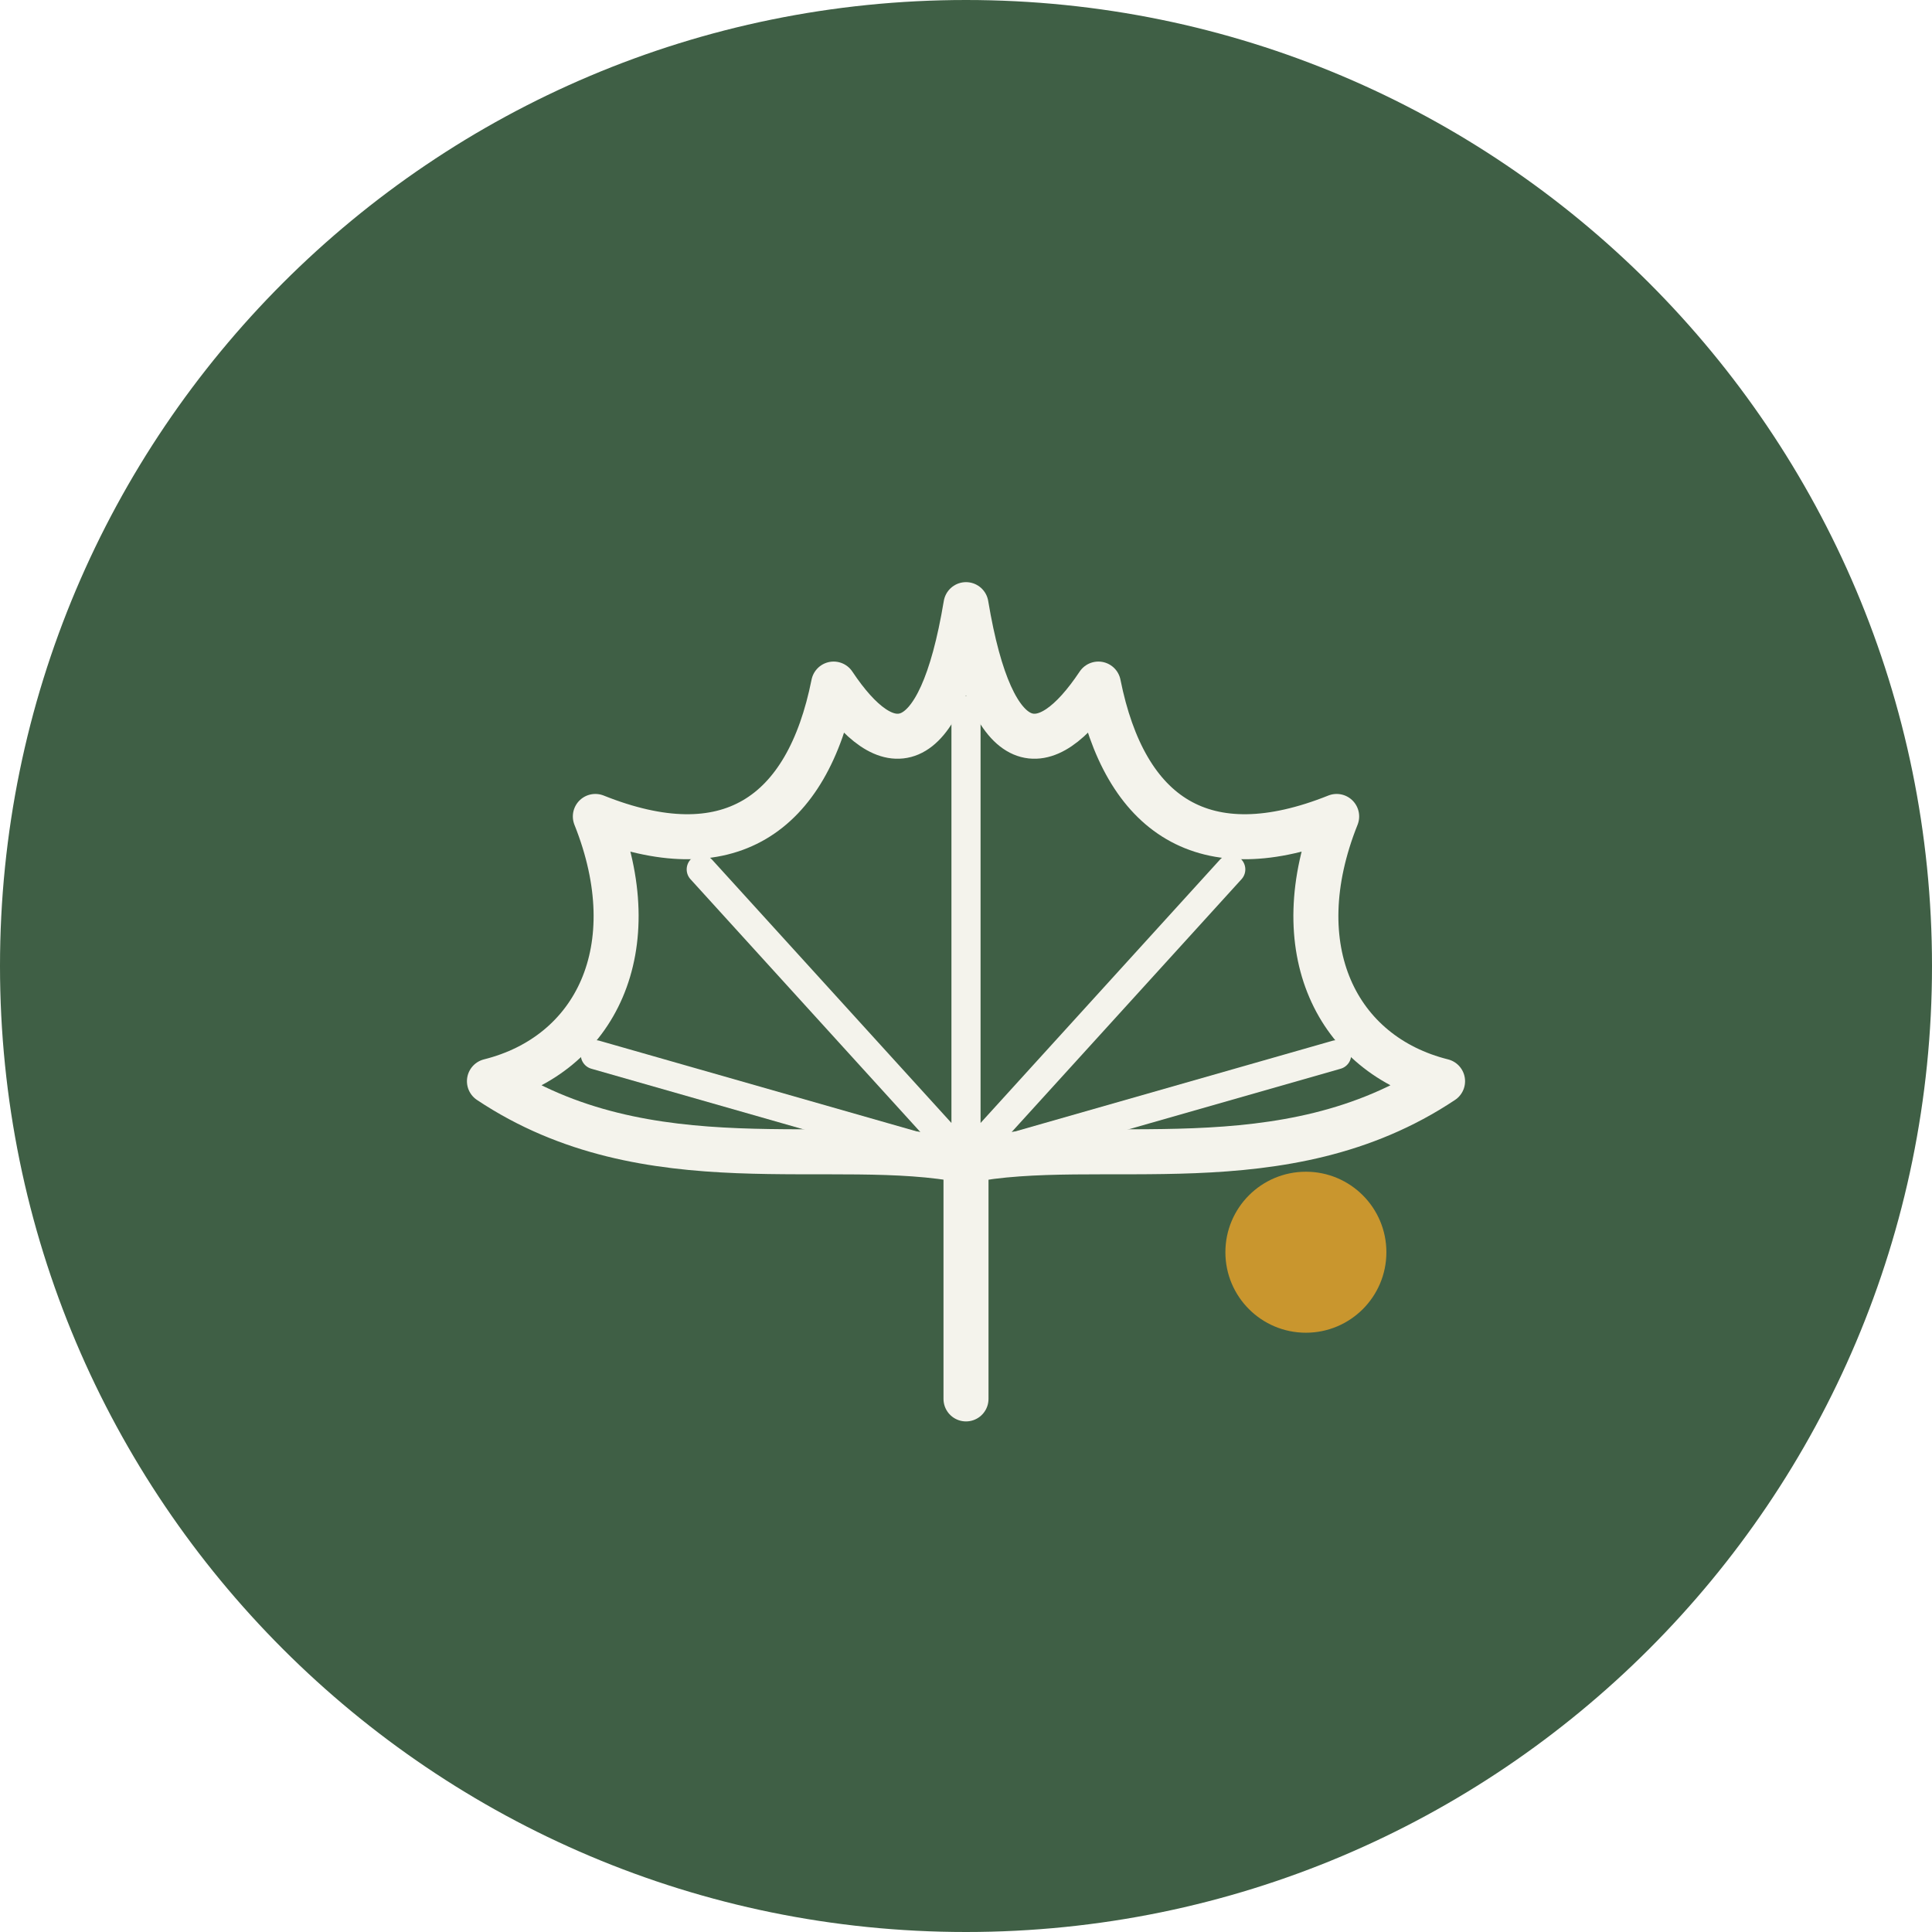
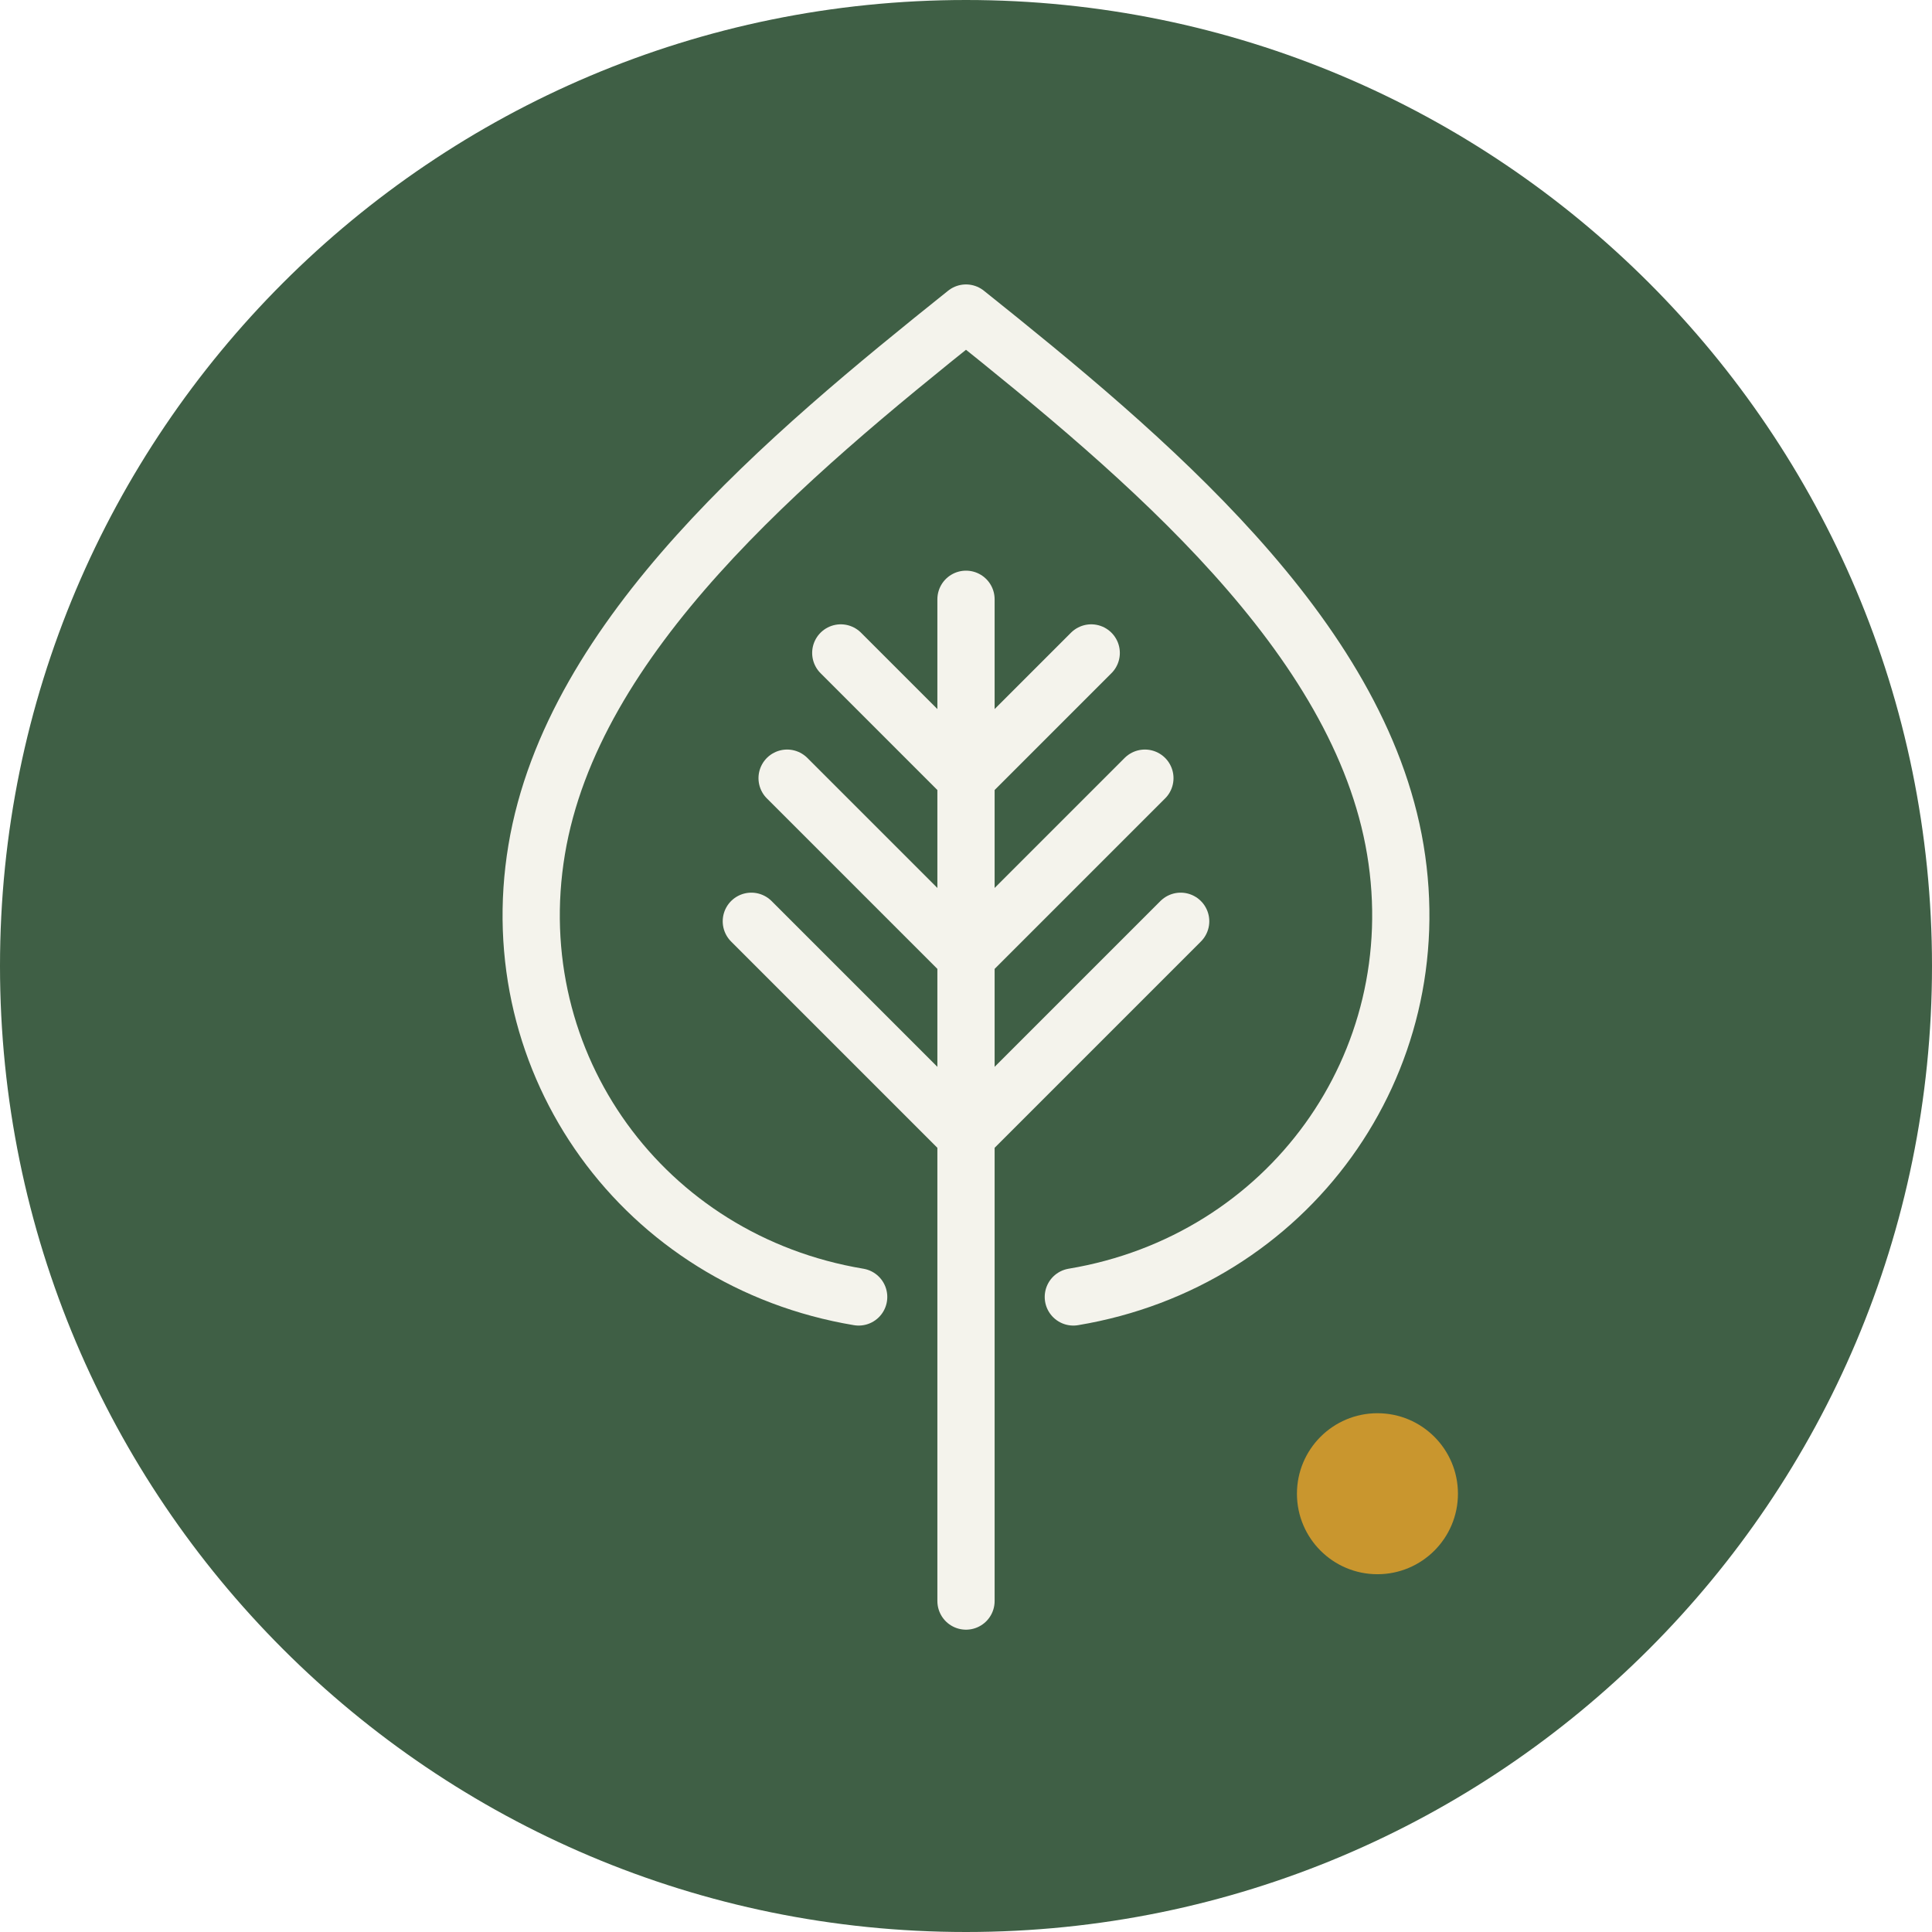
<svg xmlns="http://www.w3.org/2000/svg" viewBox="0 0 108 108">
  <clipPath id="c">
    <circle cx="54" cy="54" r="54" />
  </clipPath>
  <g clip-path="url(#c)">
    <rect width="108" height="108" fill="#3F5F45" />
-     <g transform="translate(54 56) scale(0.74) translate(-50 -40)" fill="none" stroke="#F4F3EC" stroke-linecap="round" stroke-linejoin="round">
-       <path d="M50 52C40 50 26 54 14 46C22 44 26 36 22 26C32 30 38 26 40 16C44 22 48 22 50 10C52 22 56 22 60 16C62 26 68 30 78 26C74 36 78 44 86 46C74 54 60 50 50 52Z" stroke-width="3.4" />
-       <path d="M50 52L30 30M50 52L50 18M50 52L70 30M50 52L22 44M50 52L78 44" stroke-width="2.2" />
-       <path d="M50 52L50 70" stroke-width="3.4" />
+     <g fill="none" stroke="#F4F3EC" stroke-width="3.2" stroke-linecap="round" stroke-linejoin="round">
+       <path d="M60 72.5C72 70.5 80 59.5 78 47.5C76 35.5 64 25.5 54 17.5C44 25.5 32 35.5 30 47.5C28 59.5 36 70.5 48 72.5" />
+       <path d="M54 89.5V33.5M54 63.5L42 51.5M54 63.5L66 51.5M54 53.5L44 43.5M54 53.5L64 43.5M54 43.5L47 36.5M54 43.5L61 36.5" />
    </g>
-     <circle cx="73" cy="70" r="4.5" fill="#C9962E" />
+     <circle cx="77" cy="83.5" r="4.5" fill="#C9962E" />
  </g>
</svg>
